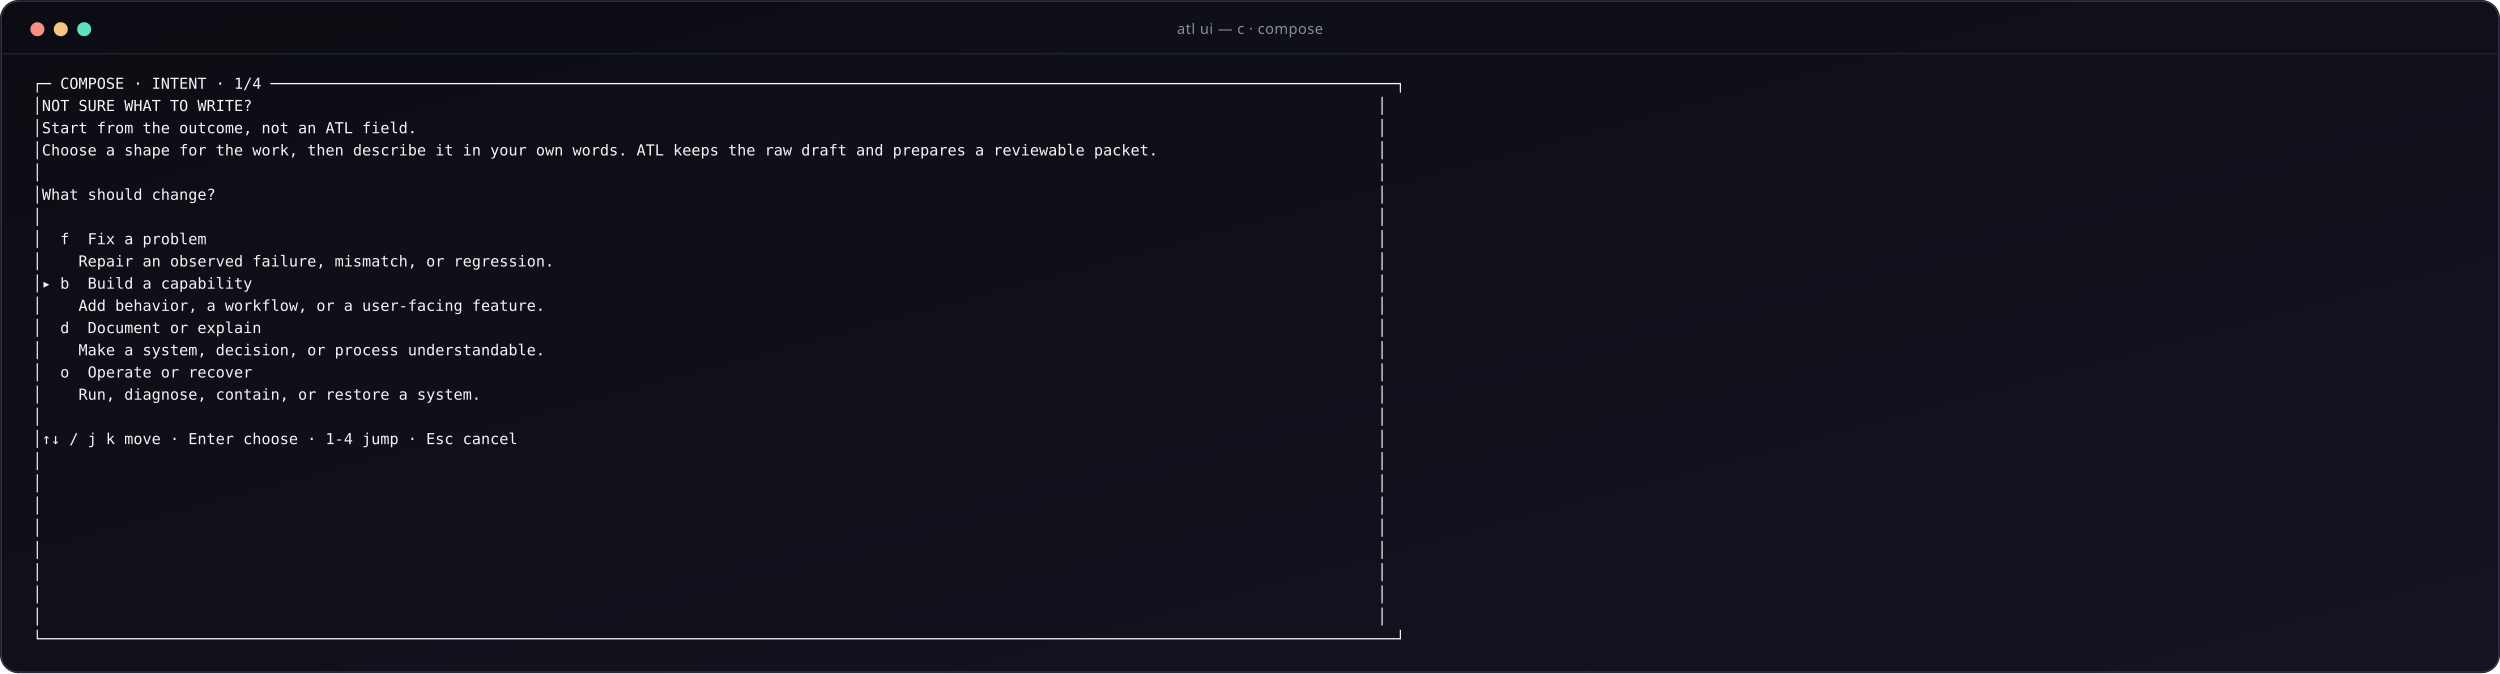
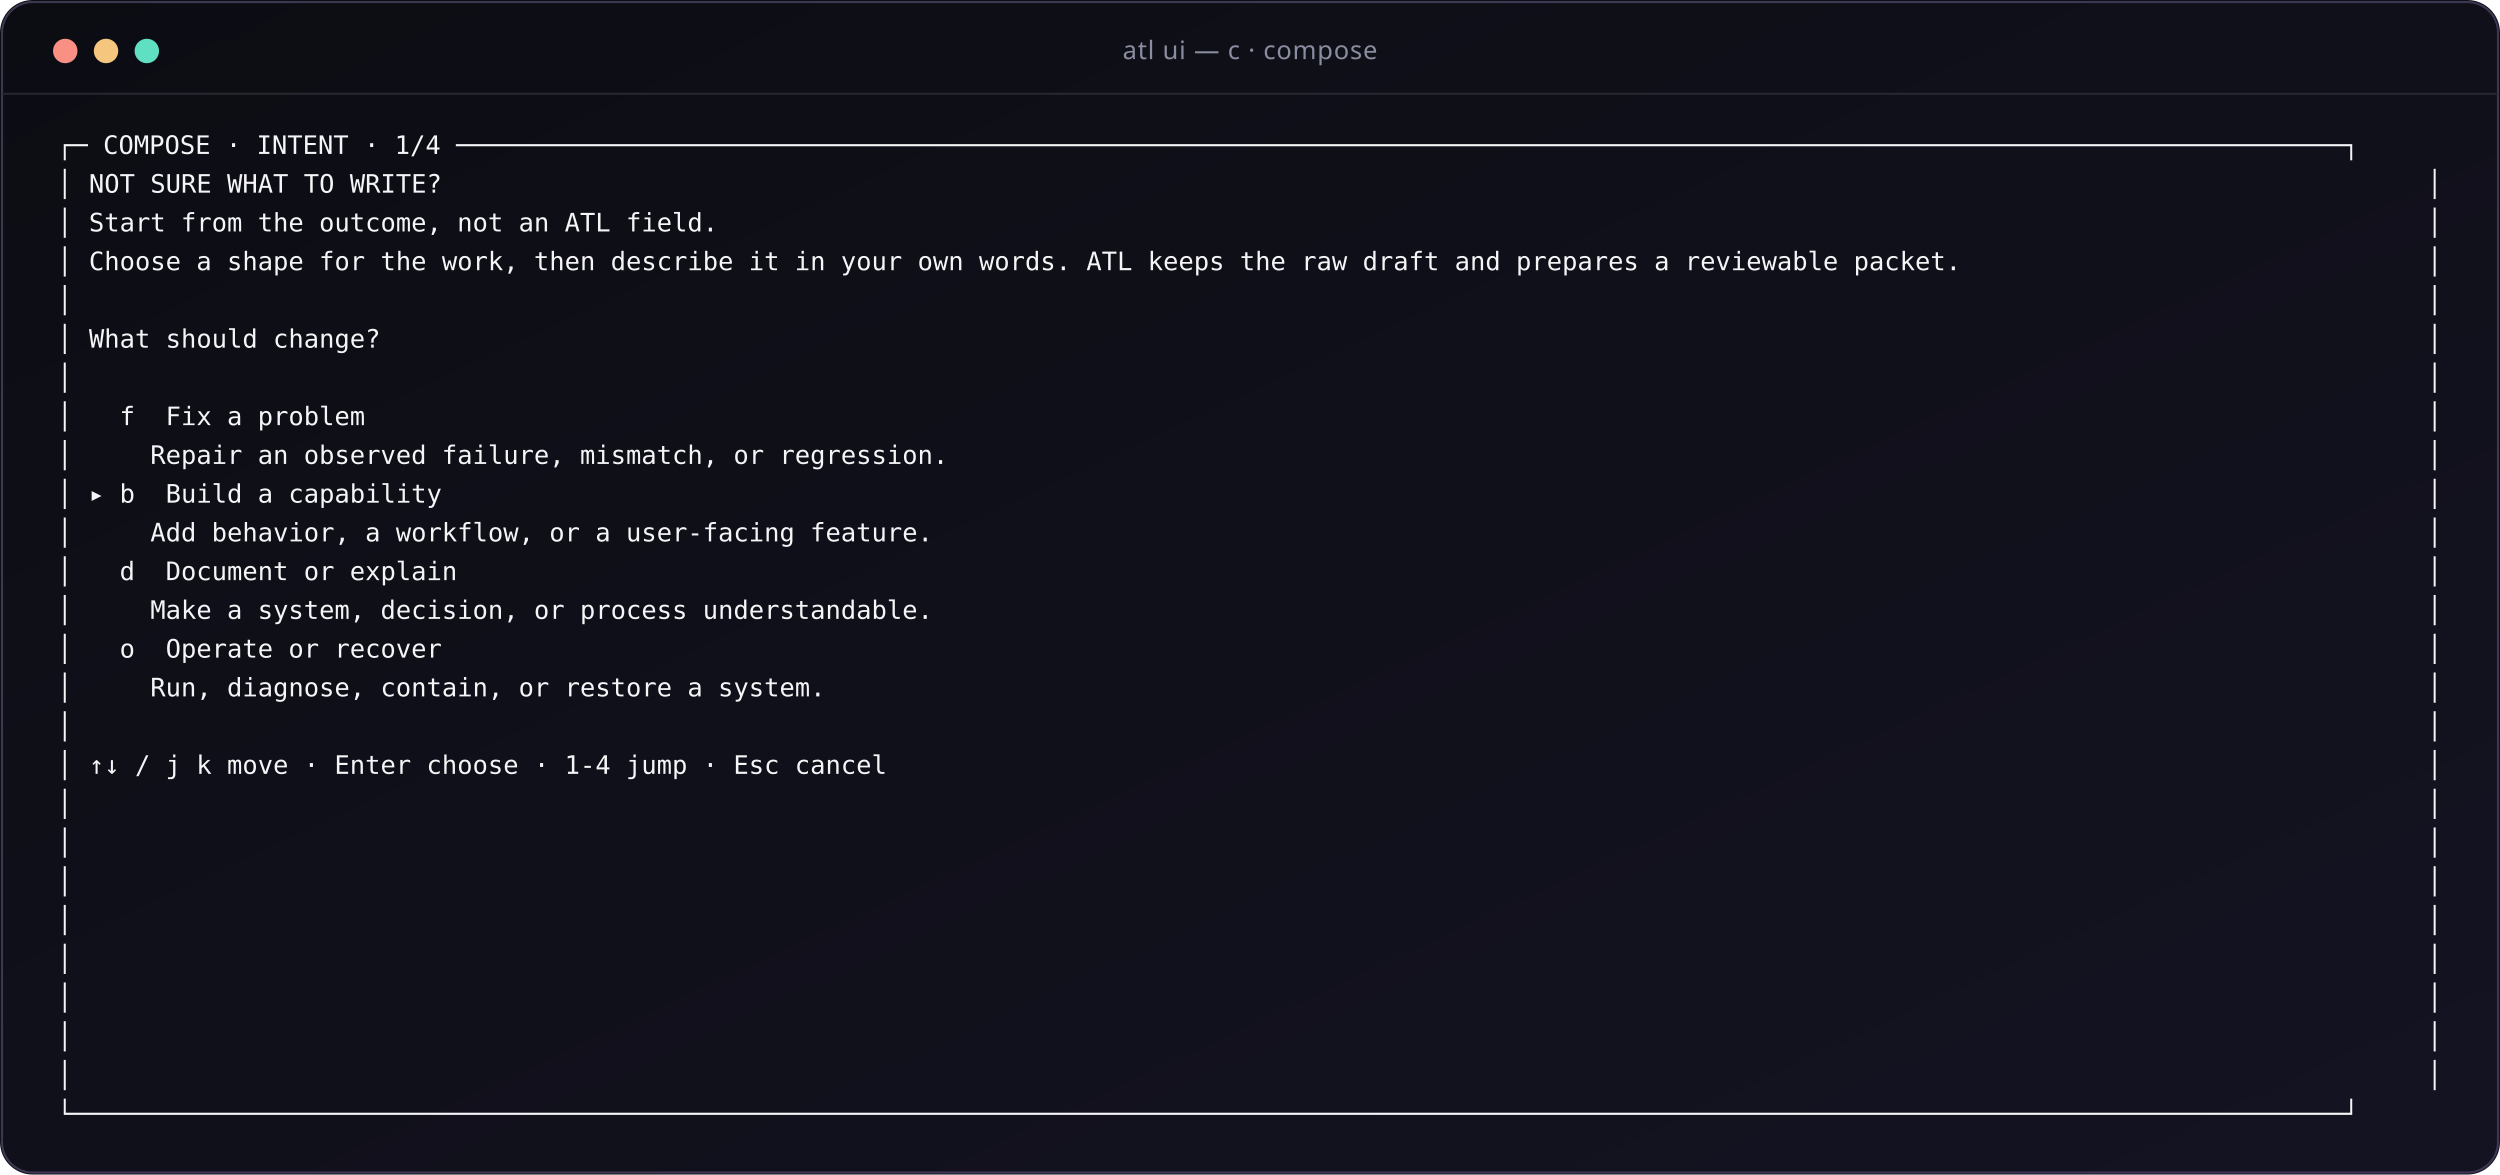
- <svg xmlns="http://www.w3.org/2000/svg" viewBox="0 0 2139 576" role="img" aria-labelledby="t-compose d-compose">
+ <svg xmlns="http://www.w3.org/2000/svg" width="1226" height="576" viewBox="0 0 1226 576" role="img" aria-labelledby="t-compose d-compose">
  <defs>
    <linearGradient id="bg-compose" x1="0" x2="1" y1="0" y2="1">
      <stop stop-color="#0c0d13" />
      <stop offset="1" stop-color="#141322" />
    </linearGradient>
    <style>
-       text{font-family:ui-monospace,'Cascadia Mono','Cascadia Code',Consolas,Menlo,monospace;font-size:13px}
+       text{font-family:ui-monospace,'Cascadia Mono','Cascadia Code',Consolas,Menlo,monospace;font-size:12.5px}
      .title{fill:#8a8ca0;font-size:12.5px;font-family:'Segoe UI',system-ui,sans-serif;letter-spacing:.4px}
    </style>
  </defs>
-   <rect width="2139" height="576" rx="16" fill="url(#bg-compose)" />
-   <rect x="1" y="1" width="2137" height="574" rx="15" fill="none" stroke="#3d3752" />
-   <line x1="1" y1="46" x2="2138" y2="46" stroke="#26272f" />
+   <rect width="1226" height="576" rx="16" fill="url(#bg-compose)" />
+   <rect x="1" y="1" width="1224" height="574" rx="15" fill="none" stroke="#3d3752" />
+   <line x1="1" y1="46" x2="1225" y2="46" stroke="#26272f" />
  <circle cx="32" cy="25" r="6" fill="#fa8f83" />
  <circle cx="52" cy="25" r="6" fill="#f4c67e" />
  <circle cx="72" cy="25" r="6" fill="#5fe0c2" />
-   <text x="1069.5" y="29" text-anchor="middle" class="title">atl ui — c · compose</text>
-   <text x="28.0" y="76.0" fill="#f5f5f7" textLength="1170.0" xml:space="preserve">┌─ COMPOSE · INTENT · 1/4 ───────────────────────────────────────────────────────────────────────────────────────────────────────────────────────────┐</text>
-   <text x="28.0" y="95.0" fill="#f5f5f7" textLength="1154.4" xml:space="preserve">│NOT SURE WHAT TO WRITE?                                                                                                                           │</text>
-   <text x="28.0" y="114.0" fill="#f5f5f7" textLength="1154.4" xml:space="preserve">│Start from the outcome, not an ATL field.                                                                                                         │</text>
-   <text x="28.0" y="133.0" fill="#f5f5f7" textLength="1154.4" xml:space="preserve">│Choose a shape for the work, then describe it in your own words. ATL keeps the raw draft and prepares a reviewable packet.                        │</text>
-   <text x="28.0" y="152.0" fill="#f5f5f7" textLength="1154.4" xml:space="preserve">│                                                                                                                                                  │</text>
-   <text x="28.0" y="171.0" fill="#f5f5f7" textLength="1154.4" xml:space="preserve">│What should change?                                                                                                                               │</text>
-   <text x="28.0" y="190.0" fill="#f5f5f7" textLength="1154.4" xml:space="preserve">│                                                                                                                                                  │</text>
-   <text x="28.0" y="209.0" fill="#f5f5f7" textLength="1154.4" xml:space="preserve">│  f  Fix a problem                                                                                                                                │</text>
-   <text x="28.0" y="228.0" fill="#f5f5f7" textLength="1154.4" xml:space="preserve">│    Repair an observed failure, mismatch, or regression.                                                                                          │</text>
-   <text x="28.0" y="247.0" fill="#f5f5f7" textLength="1154.4" xml:space="preserve">│▸ b  Build a capability                                                                                                                           │</text>
-   <text x="28.0" y="266.0" fill="#f5f5f7" textLength="1154.4" xml:space="preserve">│    Add behavior, a workflow, or a user-facing feature.                                                                                           │</text>
-   <text x="28.0" y="285.0" fill="#f5f5f7" textLength="1154.4" xml:space="preserve">│  d  Document or explain                                                                                                                          │</text>
-   <text x="28.0" y="304.0" fill="#f5f5f7" textLength="1154.4" xml:space="preserve">│    Make a system, decision, or process understandable.                                                                                           │</text>
-   <text x="28.0" y="323.0" fill="#f5f5f7" textLength="1154.4" xml:space="preserve">│  o  Operate or recover                                                                                                                           │</text>
-   <text x="28.0" y="342.0" fill="#f5f5f7" textLength="1154.4" xml:space="preserve">│    Run, diagnose, contain, or restore a system.                                                                                                  │</text>
-   <text x="28.0" y="361.0" fill="#f5f5f7" textLength="1154.4" xml:space="preserve">│                                                                                                                                                  │</text>
-   <text x="28.0" y="380.0" fill="#f5f5f7" textLength="1154.4" xml:space="preserve">│↑↓ / j k move · Enter choose · 1-4 jump · Esc cancel                                                                                              │</text>
-   <text x="28.0" y="399.0" fill="#f5f5f7" textLength="1154.4" xml:space="preserve">│                                                                                                                                                  │</text>
-   <text x="28.0" y="418.0" fill="#f5f5f7" textLength="1154.4" xml:space="preserve">│                                                                                                                                                  │</text>
-   <text x="28.0" y="437.0" fill="#f5f5f7" textLength="1154.4" xml:space="preserve">│                                                                                                                                                  │</text>
-   <text x="28.0" y="456.0" fill="#f5f5f7" textLength="1154.4" xml:space="preserve">│                                                                                                                                                  │</text>
-   <text x="28.0" y="475.0" fill="#f5f5f7" textLength="1154.4" xml:space="preserve">│                                                                                                                                                  │</text>
-   <text x="28.0" y="494.0" fill="#f5f5f7" textLength="1154.4" xml:space="preserve">│                                                                                                                                                  │</text>
-   <text x="28.0" y="513.0" fill="#f5f5f7" textLength="1154.4" xml:space="preserve">│                                                                                                                                                  │</text>
-   <text x="28.0" y="532.0" fill="#f5f5f7" textLength="1154.4" xml:space="preserve">│                                                                                                                                                  │</text>
-   <text x="28.0" y="551.0" fill="#f5f5f7" textLength="1170.0" xml:space="preserve">└────────────────────────────────────────────────────────────────────────────────────────────────────────────────────────────────────────────────────┘</text>
+   <text x="613" y="29" text-anchor="middle" class="title">atl ui — c · compose</text>
+   <text x="28.0" y="75.5" fill="#f5f5f7" textLength="1170.0" lengthAdjust="spacingAndGlyphs" xml:space="preserve">┌─ COMPOSE · INTENT · 1/4 ───────────────────────────────────────────────────────────────────────────────────────────────────────────────────────────┐</text>
+   <text x="28.0" y="94.5" fill="#f5f5f7" textLength="7.8" lengthAdjust="spacingAndGlyphs" xml:space="preserve">│</text>
+   <text x="43.6" y="94.5" fill="#f5f5f7" textLength="1138.8" lengthAdjust="spacingAndGlyphs" xml:space="preserve">NOT SURE WHAT TO WRITE?                                                                                                                           </text>
+   <text x="1190.2" y="94.5" fill="#f5f5f7" textLength="7.8" lengthAdjust="spacingAndGlyphs" xml:space="preserve">│</text>
+   <text x="28.0" y="113.5" fill="#f5f5f7" textLength="7.8" lengthAdjust="spacingAndGlyphs" xml:space="preserve">│</text>
+   <text x="43.6" y="113.5" fill="#f5f5f7" textLength="1138.8" lengthAdjust="spacingAndGlyphs" xml:space="preserve">Start from the outcome, not an ATL field.                                                                                                         </text>
+   <text x="1190.2" y="113.5" fill="#f5f5f7" textLength="7.8" lengthAdjust="spacingAndGlyphs" xml:space="preserve">│</text>
+   <text x="28.0" y="132.5" fill="#f5f5f7" textLength="7.8" lengthAdjust="spacingAndGlyphs" xml:space="preserve">│</text>
+   <text x="43.6" y="132.5" fill="#f5f5f7" textLength="1138.8" lengthAdjust="spacingAndGlyphs" xml:space="preserve">Choose a shape for the work, then describe it in your own words. ATL keeps the raw draft and prepares a reviewable packet.                        </text>
+   <text x="1190.2" y="132.5" fill="#f5f5f7" textLength="7.8" lengthAdjust="spacingAndGlyphs" xml:space="preserve">│</text>
+   <text x="28.0" y="151.5" fill="#f5f5f7" textLength="7.8" lengthAdjust="spacingAndGlyphs" xml:space="preserve">│</text>
+   <text x="43.6" y="151.5" fill="#f5f5f7" textLength="1138.8" lengthAdjust="spacingAndGlyphs" xml:space="preserve">                                                                                                                                                  </text>
+   <text x="1190.2" y="151.5" fill="#f5f5f7" textLength="7.8" lengthAdjust="spacingAndGlyphs" xml:space="preserve">│</text>
+   <text x="28.0" y="170.5" fill="#f5f5f7" textLength="7.8" lengthAdjust="spacingAndGlyphs" xml:space="preserve">│</text>
+   <text x="43.6" y="170.5" fill="#f5f5f7" textLength="1138.8" lengthAdjust="spacingAndGlyphs" xml:space="preserve">What should change?                                                                                                                               </text>
+   <text x="1190.2" y="170.5" fill="#f5f5f7" textLength="7.8" lengthAdjust="spacingAndGlyphs" xml:space="preserve">│</text>
+   <text x="28.0" y="189.5" fill="#f5f5f7" textLength="7.8" lengthAdjust="spacingAndGlyphs" xml:space="preserve">│</text>
+   <text x="43.6" y="189.5" fill="#f5f5f7" textLength="1138.8" lengthAdjust="spacingAndGlyphs" xml:space="preserve">                                                                                                                                                  </text>
+   <text x="1190.2" y="189.5" fill="#f5f5f7" textLength="7.8" lengthAdjust="spacingAndGlyphs" xml:space="preserve">│</text>
+   <text x="28.0" y="208.5" fill="#f5f5f7" textLength="7.8" lengthAdjust="spacingAndGlyphs" xml:space="preserve">│</text>
+   <text x="43.6" y="208.5" fill="#f5f5f7" textLength="1138.8" lengthAdjust="spacingAndGlyphs" xml:space="preserve">  f  Fix a problem                                                                                                                                </text>
+   <text x="1190.2" y="208.5" fill="#f5f5f7" textLength="7.8" lengthAdjust="spacingAndGlyphs" xml:space="preserve">│</text>
+   <text x="28.0" y="227.5" fill="#f5f5f7" textLength="7.8" lengthAdjust="spacingAndGlyphs" xml:space="preserve">│</text>
+   <text x="43.6" y="227.5" fill="#f5f5f7" textLength="1138.8" lengthAdjust="spacingAndGlyphs" xml:space="preserve">    Repair an observed failure, mismatch, or regression.                                                                                          </text>
+   <text x="1190.2" y="227.5" fill="#f5f5f7" textLength="7.8" lengthAdjust="spacingAndGlyphs" xml:space="preserve">│</text>
+   <text x="28.0" y="246.5" fill="#f5f5f7" textLength="7.8" lengthAdjust="spacingAndGlyphs" xml:space="preserve">│</text>
+   <text x="43.6" y="246.5" fill="#f5f5f7" textLength="1138.8" lengthAdjust="spacingAndGlyphs" xml:space="preserve">▸ b  Build a capability                                                                                                                           </text>
+   <text x="1190.2" y="246.5" fill="#f5f5f7" textLength="7.8" lengthAdjust="spacingAndGlyphs" xml:space="preserve">│</text>
+   <text x="28.0" y="265.5" fill="#f5f5f7" textLength="7.8" lengthAdjust="spacingAndGlyphs" xml:space="preserve">│</text>
+   <text x="43.6" y="265.5" fill="#f5f5f7" textLength="1138.8" lengthAdjust="spacingAndGlyphs" xml:space="preserve">    Add behavior, a workflow, or a user-facing feature.                                                                                           </text>
+   <text x="1190.2" y="265.5" fill="#f5f5f7" textLength="7.8" lengthAdjust="spacingAndGlyphs" xml:space="preserve">│</text>
+   <text x="28.0" y="284.5" fill="#f5f5f7" textLength="7.8" lengthAdjust="spacingAndGlyphs" xml:space="preserve">│</text>
+   <text x="43.6" y="284.5" fill="#f5f5f7" textLength="1138.8" lengthAdjust="spacingAndGlyphs" xml:space="preserve">  d  Document or explain                                                                                                                          </text>
+   <text x="1190.2" y="284.5" fill="#f5f5f7" textLength="7.8" lengthAdjust="spacingAndGlyphs" xml:space="preserve">│</text>
+   <text x="28.0" y="303.5" fill="#f5f5f7" textLength="7.8" lengthAdjust="spacingAndGlyphs" xml:space="preserve">│</text>
+   <text x="43.6" y="303.5" fill="#f5f5f7" textLength="1138.8" lengthAdjust="spacingAndGlyphs" xml:space="preserve">    Make a system, decision, or process understandable.                                                                                           </text>
+   <text x="1190.2" y="303.5" fill="#f5f5f7" textLength="7.8" lengthAdjust="spacingAndGlyphs" xml:space="preserve">│</text>
+   <text x="28.0" y="322.5" fill="#f5f5f7" textLength="7.8" lengthAdjust="spacingAndGlyphs" xml:space="preserve">│</text>
+   <text x="43.6" y="322.5" fill="#f5f5f7" textLength="1138.8" lengthAdjust="spacingAndGlyphs" xml:space="preserve">  o  Operate or recover                                                                                                                           </text>
+   <text x="1190.2" y="322.5" fill="#f5f5f7" textLength="7.8" lengthAdjust="spacingAndGlyphs" xml:space="preserve">│</text>
+   <text x="28.0" y="341.5" fill="#f5f5f7" textLength="7.8" lengthAdjust="spacingAndGlyphs" xml:space="preserve">│</text>
+   <text x="43.6" y="341.5" fill="#f5f5f7" textLength="1138.8" lengthAdjust="spacingAndGlyphs" xml:space="preserve">    Run, diagnose, contain, or restore a system.                                                                                                  </text>
+   <text x="1190.2" y="341.5" fill="#f5f5f7" textLength="7.8" lengthAdjust="spacingAndGlyphs" xml:space="preserve">│</text>
+   <text x="28.0" y="360.5" fill="#f5f5f7" textLength="7.8" lengthAdjust="spacingAndGlyphs" xml:space="preserve">│</text>
+   <text x="43.6" y="360.5" fill="#f5f5f7" textLength="1138.8" lengthAdjust="spacingAndGlyphs" xml:space="preserve">                                                                                                                                                  </text>
+   <text x="1190.2" y="360.5" fill="#f5f5f7" textLength="7.8" lengthAdjust="spacingAndGlyphs" xml:space="preserve">│</text>
+   <text x="28.0" y="379.5" fill="#f5f5f7" textLength="7.8" lengthAdjust="spacingAndGlyphs" xml:space="preserve">│</text>
+   <text x="43.6" y="379.5" fill="#f5f5f7" textLength="1138.8" lengthAdjust="spacingAndGlyphs" xml:space="preserve">↑↓ / j k move · Enter choose · 1-4 jump · Esc cancel                                                                                              </text>
+   <text x="1190.2" y="379.5" fill="#f5f5f7" textLength="7.8" lengthAdjust="spacingAndGlyphs" xml:space="preserve">│</text>
+   <text x="28.0" y="398.5" fill="#f5f5f7" textLength="7.8" lengthAdjust="spacingAndGlyphs" xml:space="preserve">│</text>
+   <text x="43.6" y="398.5" fill="#f5f5f7" textLength="1138.8" lengthAdjust="spacingAndGlyphs" xml:space="preserve">                                                                                                                                                  </text>
+   <text x="1190.2" y="398.5" fill="#f5f5f7" textLength="7.8" lengthAdjust="spacingAndGlyphs" xml:space="preserve">│</text>
+   <text x="28.0" y="417.5" fill="#f5f5f7" textLength="7.8" lengthAdjust="spacingAndGlyphs" xml:space="preserve">│</text>
+   <text x="43.6" y="417.5" fill="#f5f5f7" textLength="1138.8" lengthAdjust="spacingAndGlyphs" xml:space="preserve">                                                                                                                                                  </text>
+   <text x="1190.2" y="417.5" fill="#f5f5f7" textLength="7.8" lengthAdjust="spacingAndGlyphs" xml:space="preserve">│</text>
+   <text x="28.0" y="436.5" fill="#f5f5f7" textLength="7.8" lengthAdjust="spacingAndGlyphs" xml:space="preserve">│</text>
+   <text x="43.6" y="436.5" fill="#f5f5f7" textLength="1138.8" lengthAdjust="spacingAndGlyphs" xml:space="preserve">                                                                                                                                                  </text>
+   <text x="1190.2" y="436.5" fill="#f5f5f7" textLength="7.8" lengthAdjust="spacingAndGlyphs" xml:space="preserve">│</text>
+   <text x="28.0" y="455.5" fill="#f5f5f7" textLength="7.8" lengthAdjust="spacingAndGlyphs" xml:space="preserve">│</text>
+   <text x="43.6" y="455.5" fill="#f5f5f7" textLength="1138.8" lengthAdjust="spacingAndGlyphs" xml:space="preserve">                                                                                                                                                  </text>
+   <text x="1190.2" y="455.5" fill="#f5f5f7" textLength="7.8" lengthAdjust="spacingAndGlyphs" xml:space="preserve">│</text>
+   <text x="28.0" y="474.5" fill="#f5f5f7" textLength="7.8" lengthAdjust="spacingAndGlyphs" xml:space="preserve">│</text>
+   <text x="43.6" y="474.5" fill="#f5f5f7" textLength="1138.8" lengthAdjust="spacingAndGlyphs" xml:space="preserve">                                                                                                                                                  </text>
+   <text x="1190.2" y="474.5" fill="#f5f5f7" textLength="7.8" lengthAdjust="spacingAndGlyphs" xml:space="preserve">│</text>
+   <text x="28.0" y="493.5" fill="#f5f5f7" textLength="7.8" lengthAdjust="spacingAndGlyphs" xml:space="preserve">│</text>
+   <text x="43.6" y="493.5" fill="#f5f5f7" textLength="1138.8" lengthAdjust="spacingAndGlyphs" xml:space="preserve">                                                                                                                                                  </text>
+   <text x="1190.2" y="493.5" fill="#f5f5f7" textLength="7.8" lengthAdjust="spacingAndGlyphs" xml:space="preserve">│</text>
+   <text x="28.0" y="512.5" fill="#f5f5f7" textLength="7.8" lengthAdjust="spacingAndGlyphs" xml:space="preserve">│</text>
+   <text x="43.6" y="512.5" fill="#f5f5f7" textLength="1138.8" lengthAdjust="spacingAndGlyphs" xml:space="preserve">                                                                                                                                                  </text>
+   <text x="1190.2" y="512.5" fill="#f5f5f7" textLength="7.8" lengthAdjust="spacingAndGlyphs" xml:space="preserve">│</text>
+   <text x="28.0" y="531.5" fill="#f5f5f7" textLength="7.8" lengthAdjust="spacingAndGlyphs" xml:space="preserve">│</text>
+   <text x="43.6" y="531.5" fill="#f5f5f7" textLength="1138.8" lengthAdjust="spacingAndGlyphs" xml:space="preserve">                                                                                                                                                  </text>
+   <text x="1190.2" y="531.5" fill="#f5f5f7" textLength="7.8" lengthAdjust="spacingAndGlyphs" xml:space="preserve">│</text>
+   <text x="28.0" y="550.5" fill="#f5f5f7" textLength="1170.0" lengthAdjust="spacingAndGlyphs" xml:space="preserve">└────────────────────────────────────────────────────────────────────────────────────────────────────────────────────────────────────────────────────┘</text>
</svg>
